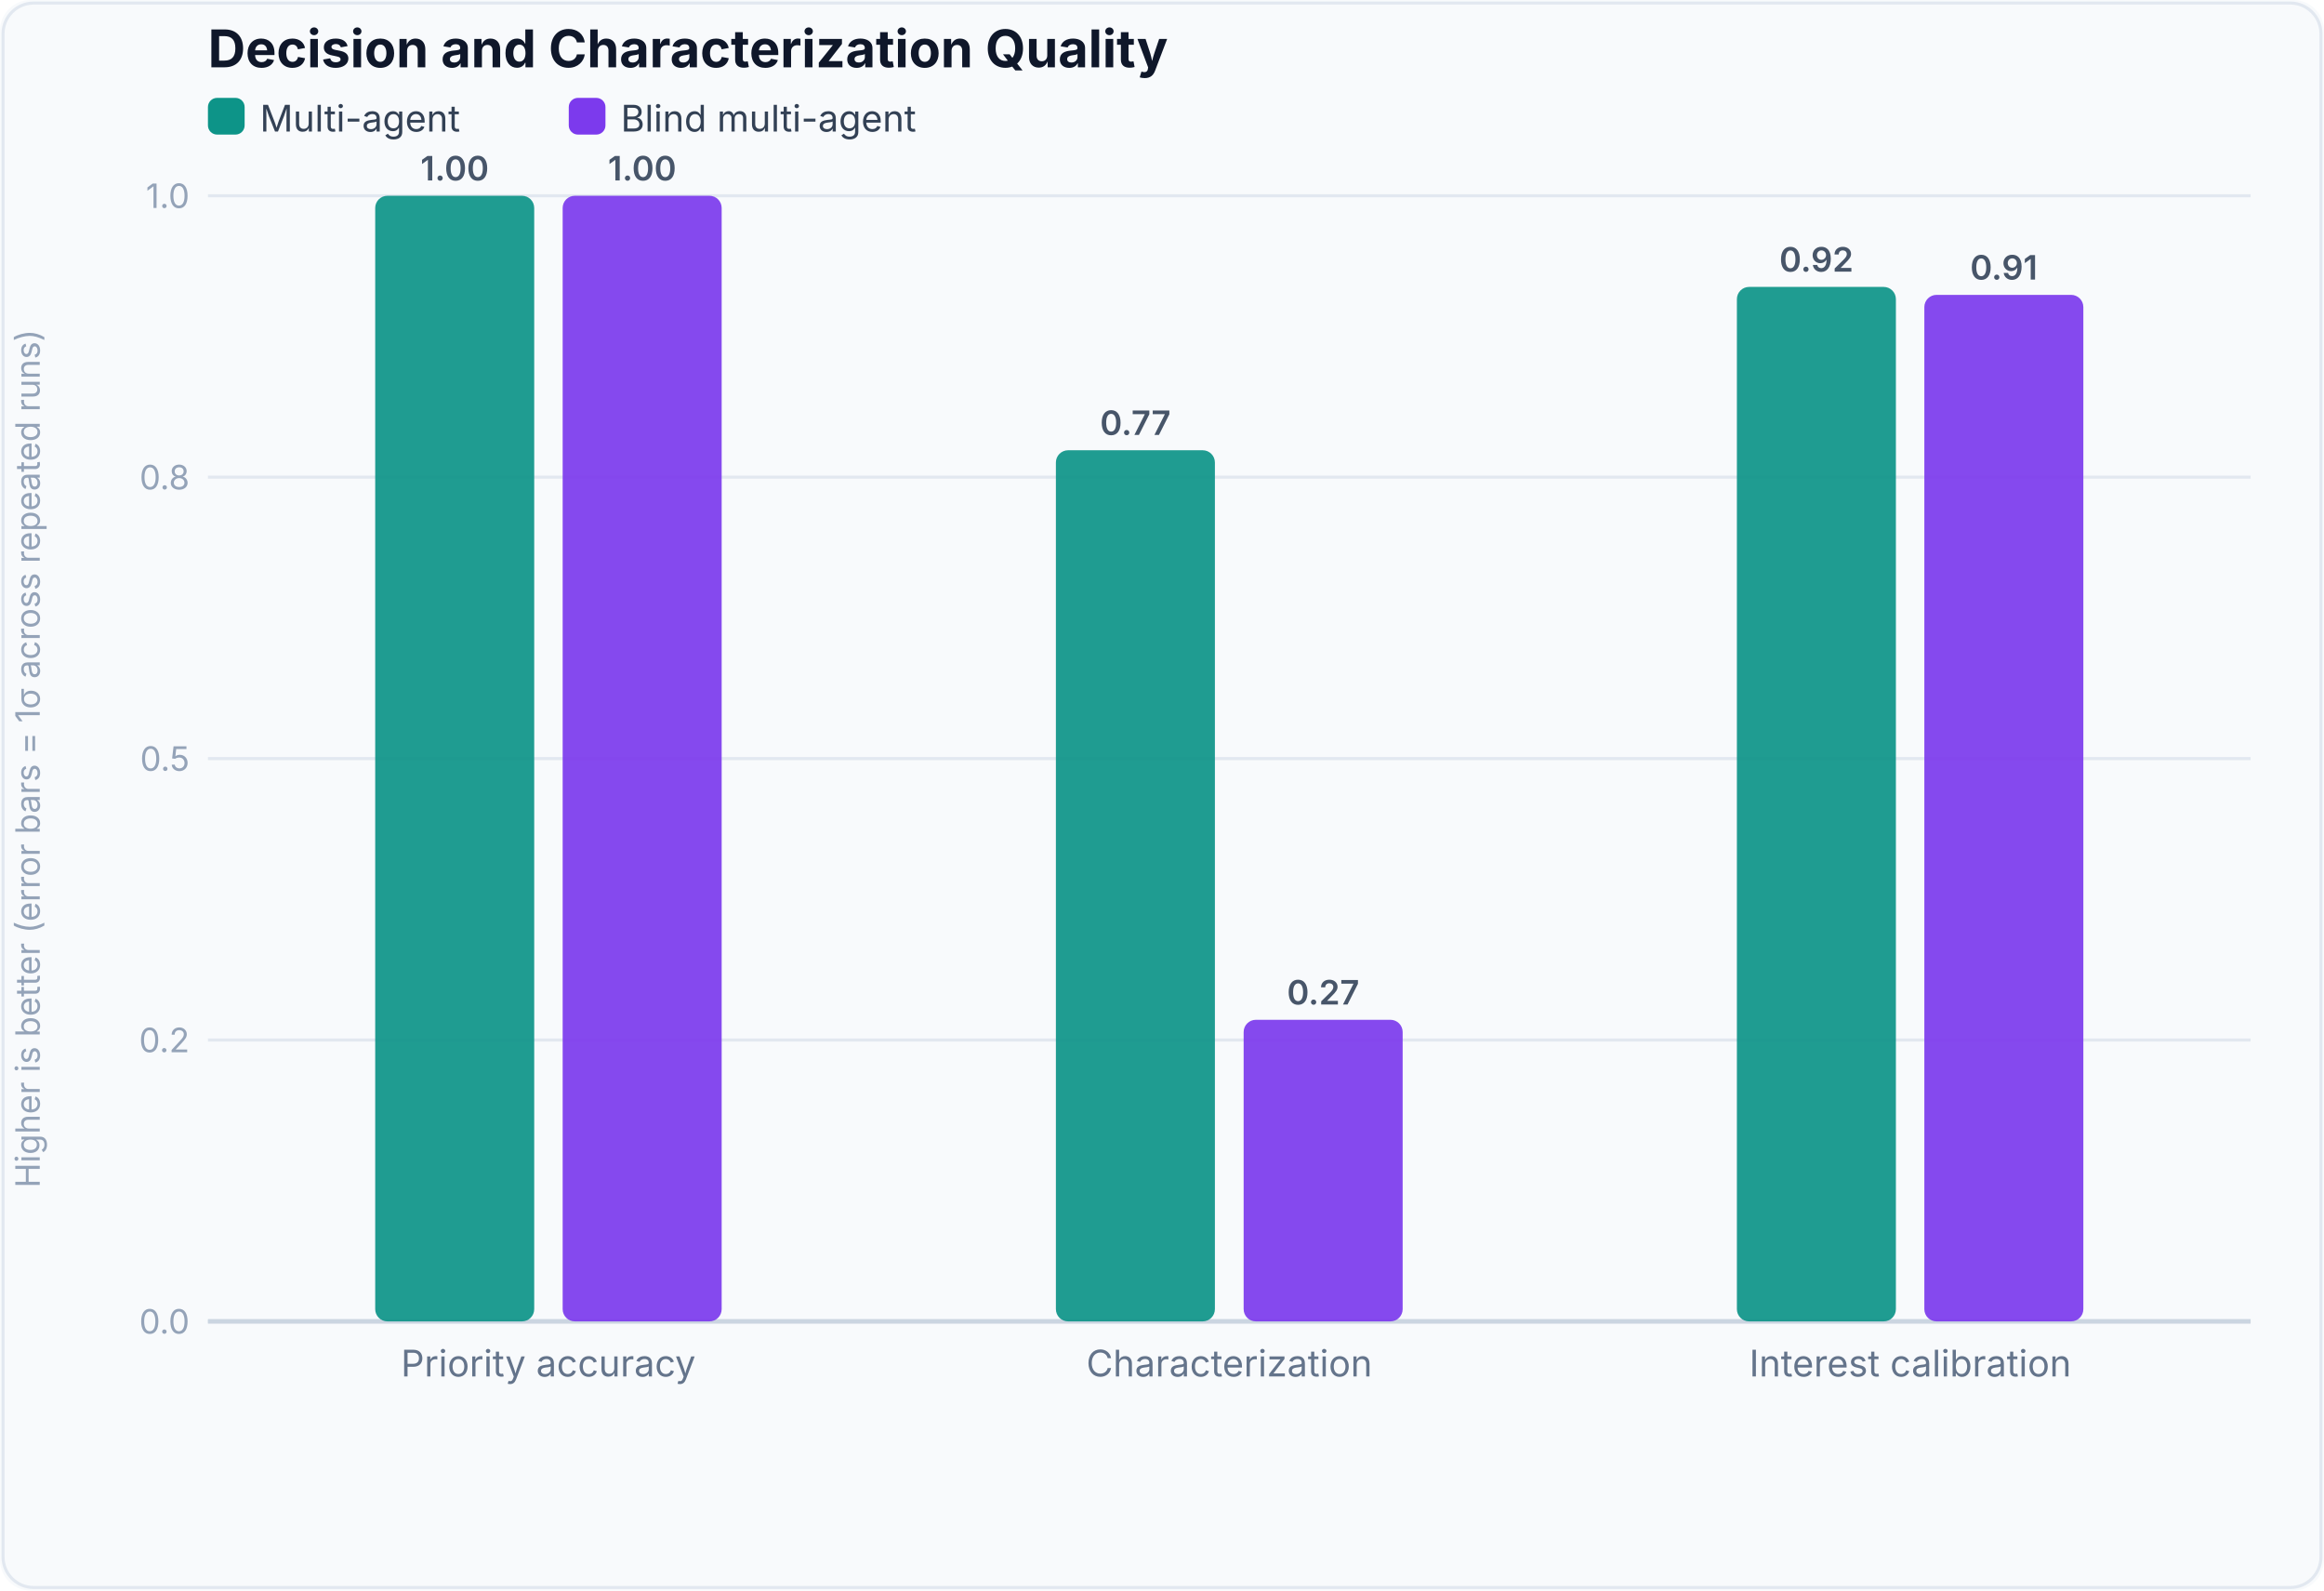
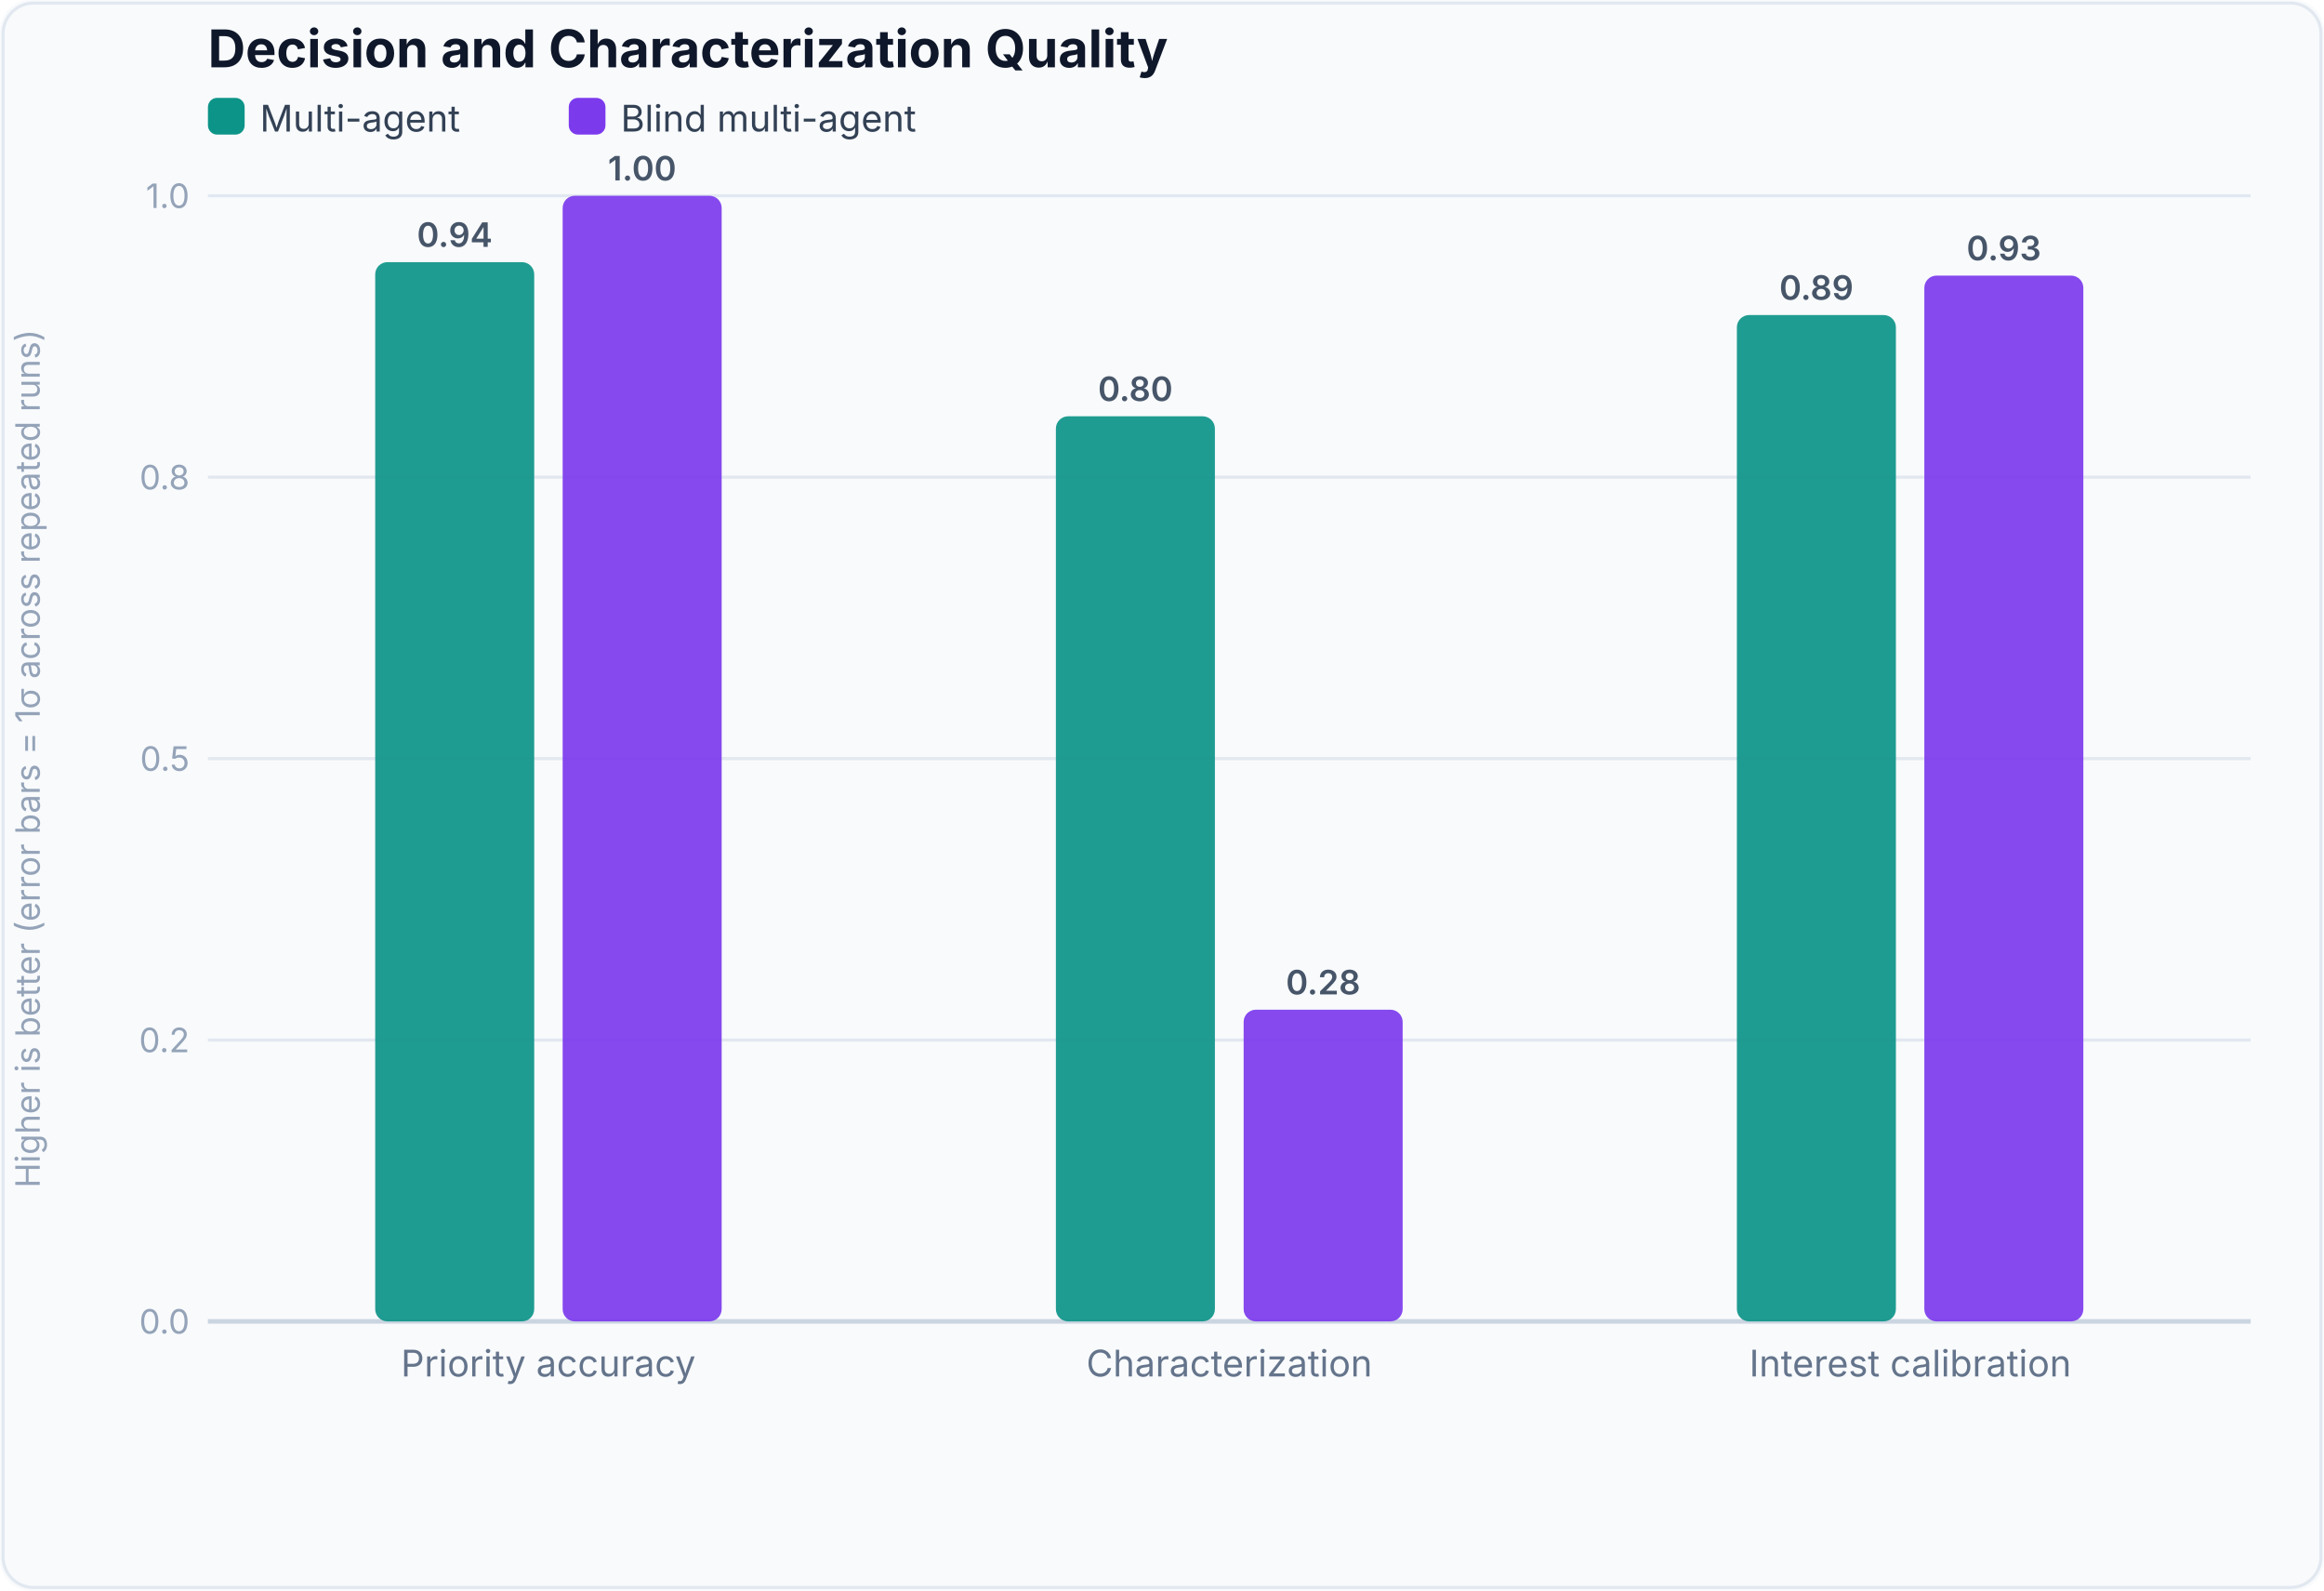
<svg xmlns="http://www.w3.org/2000/svg" viewBox="0 0 760 520" role="img">
  <style>text{font-family:'Inter',system-ui,Arial,sans-serif;fill:#1e293b}.dim{fill:#94a3b8}.grid{stroke:#e2e8f0;stroke-width:1}.axis{stroke:#cbd5e1;stroke-width:1.5}.val{font-size:11px;font-weight:600;fill:#475569}.lbl{font-size:12px;fill:#64748b}.title{font-size:17px;font-weight:700;fill:#0f172a}.ylbl{font-size:11px;fill:#94a3b8}.leg-text{font-size:12px;fill:#334155}</style>
  <rect width="760" height="520" fill="#f8fafc" rx="10" />
  <rect x="1" y="1" width="758" height="518" fill="none" stroke="#e2e8f0" stroke-width="1" rx="10" />
  <text class="title" x="68" y="22">Decision and Characterization Quality</text>
  <rect x="68" y="32" width="12" height="12" rx="3" fill="#0d9488" />
  <text class="leg-text" x="85" y="43">Multi-agent</text>
  <rect x="186" y="32" width="12" height="12" rx="3" fill="#7c3aed" />
  <text class="leg-text" x="203" y="43">Blind multi-agent</text>
  <line class="grid" x1="68" y1="432.0" x2="736" y2="432.0" />
  <text class="ylbl" x="62" y="436.0" text-anchor="end">0.0</text>
  <line class="grid" x1="68" y1="340.0" x2="736" y2="340.0" />
  <text class="ylbl" x="62" y="344.0" text-anchor="end">0.2</text>
  <line class="grid" x1="68" y1="248.0" x2="736" y2="248.0" />
  <text class="ylbl" x="62" y="252.0" text-anchor="end">0.5</text>
  <line class="grid" x1="68" y1="156.0" x2="736" y2="156.0" />
  <text class="ylbl" x="62" y="160.0" text-anchor="end">0.8</text>
  <line class="grid" x1="68" y1="64.0" x2="736" y2="64.0" />
  <text class="ylbl" x="62" y="68.0" text-anchor="end">1.0</text>
  <line class="axis" x1="68" y1="432" x2="736" y2="432" />
-   <rect x="122.7" y="64.0" width="52.0" height="368.0" rx="4" fill="#0d9488" opacity="0.92" />
-   <text class="val" x="148.7" y="59.0" text-anchor="middle">1.00</text>
+   <rect x="122.7" y="85.7" width="52.0" height="346.3" rx="4" fill="#0d9488" opacity="0.92" />
+   <text class="val" x="148.7" y="80.7" text-anchor="middle">0.94</text>
  <rect x="184.0" y="64.0" width="52.0" height="368.0" rx="4" fill="#7c3aed" opacity="0.92" />
  <text class="val" x="210.0" y="59.0" text-anchor="middle">1.00</text>
  <text class="lbl" x="179.3" y="450.0" text-anchor="middle">Priority accuracy</text>
-   <rect x="345.3" y="147.2" width="52.0" height="284.8" rx="4" fill="#0d9488" opacity="0.92" />
-   <text class="val" x="371.3" y="142.2" text-anchor="middle">0.77</text>
-   <rect x="406.7" y="333.4" width="52.0" height="98.6" rx="4" fill="#7c3aed" opacity="0.92" />
-   <text class="val" x="432.7" y="328.4" text-anchor="middle">0.27</text>
+   <rect x="345.3" y="136.1" width="52.0" height="295.9" rx="4" fill="#0d9488" opacity="0.92" />
+   <text class="val" x="371.3" y="131.1" text-anchor="middle">0.80</text>
+   <rect x="406.7" y="330.1" width="52.0" height="101.9" rx="4" fill="#7c3aed" opacity="0.92" />
+   <text class="val" x="432.7" y="325.1" text-anchor="middle">0.28</text>
  <text class="lbl" x="402.0" y="450.0" text-anchor="middle">Characterization</text>
-   <rect x="568.0" y="93.8" width="52.0" height="338.2" rx="4" fill="#0d9488" opacity="0.92" />
-   <text class="val" x="594.0" y="88.8" text-anchor="middle">0.92</text>
-   <rect x="629.3" y="96.4" width="52.0" height="335.6" rx="4" fill="#7c3aed" opacity="0.92" />
-   <text class="val" x="655.3" y="91.4" text-anchor="middle">0.91</text>
+   <rect x="568.0" y="103.0" width="52.0" height="329.0" rx="4" fill="#0d9488" opacity="0.92" />
+   <text class="val" x="594.0" y="98.0" text-anchor="middle">0.89</text>
+   <rect x="629.3" y="90.1" width="52.0" height="341.9" rx="4" fill="#7c3aed" opacity="0.92" />
+   <text class="val" x="655.3" y="85.1" text-anchor="middle">0.93</text>
  <text class="lbl" x="624.7" y="450.0" text-anchor="middle">Interest calibration</text>
  <text class="ylbl" transform="translate(13,248.0) rotate(-90)" text-anchor="middle">Higher is better  (error bars = 1σ across repeated runs)</text>
</svg>
